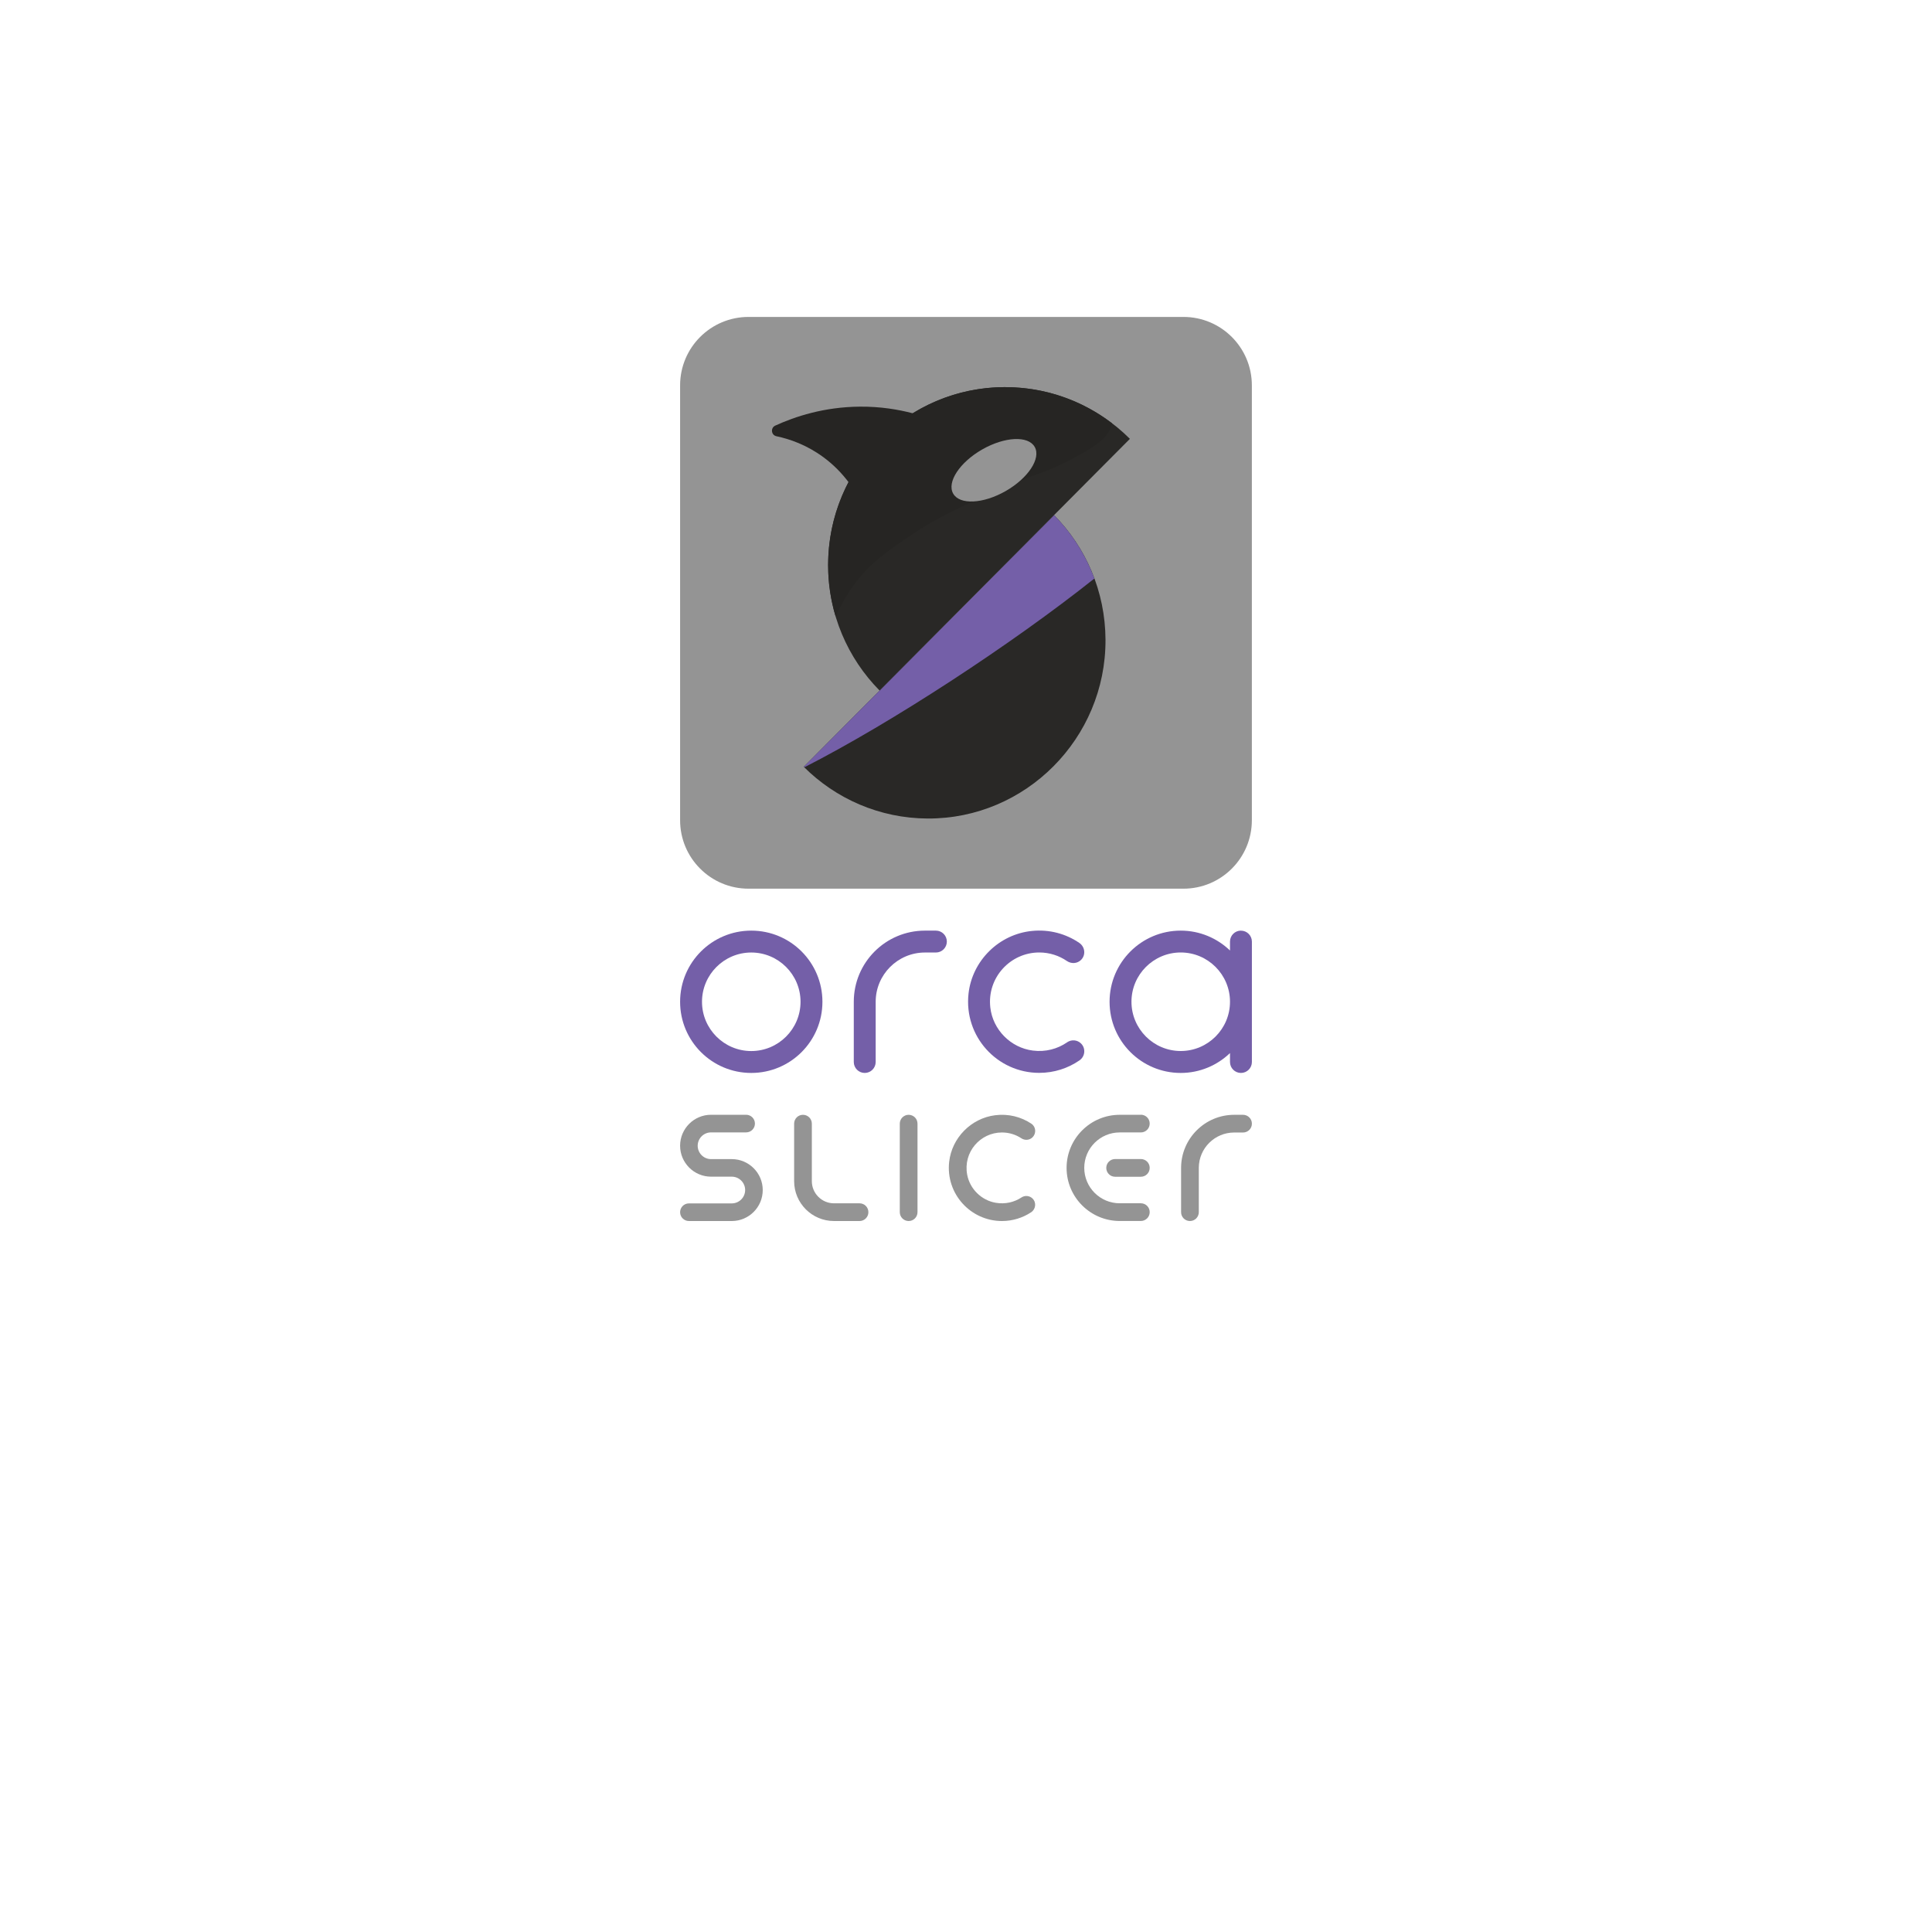
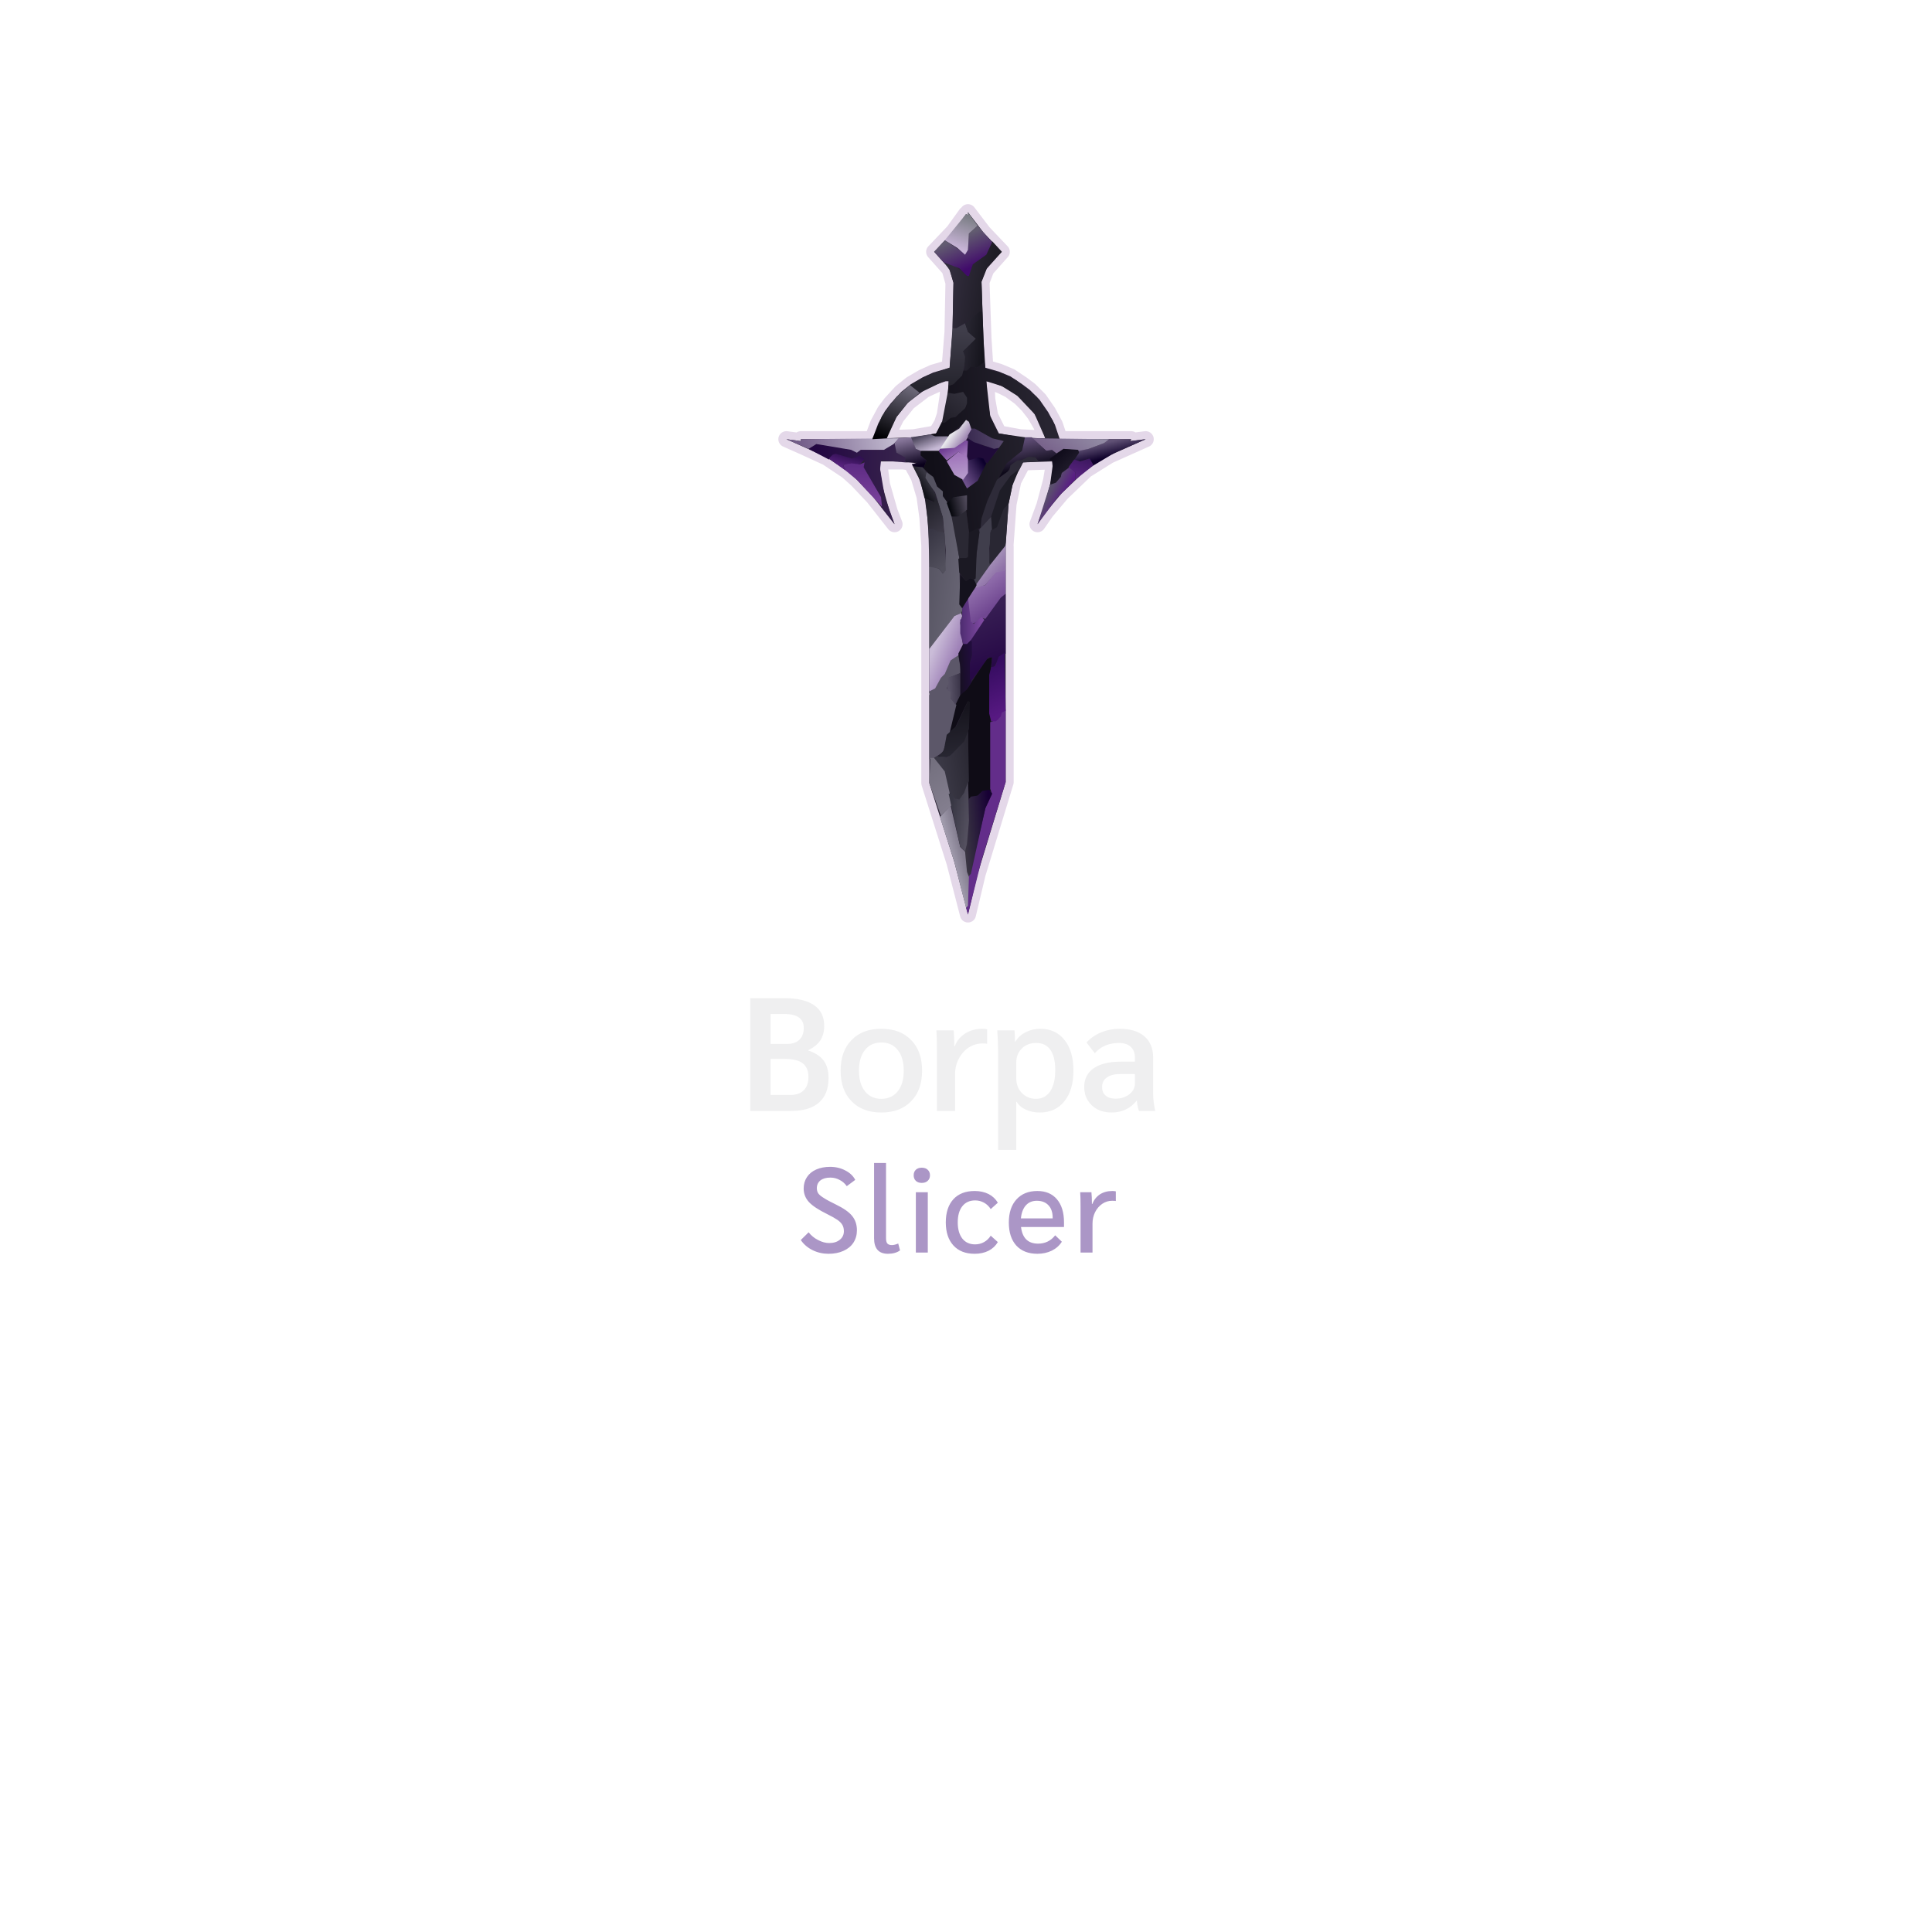
- <svg xmlns="http://www.w3.org/2000/svg" id="a" width="480" height="480" viewBox="0 0 480 480">
-   <g id="b">
-     <rect id="c" x="168.97" y="78.74" width="142.05" height="142.05" rx="17" ry="17" style="fill:#949494;" />
+ <svg xmlns="http://www.w3.org/2000/svg" width="480" height="480" viewBox="0 0 480 480">
+   <defs>
+     <linearGradient id="p0" gradientUnits="userSpaceOnUse" x1="546" y1="460" x2="301" y2="486">
+       <stop offset="0" style="stop-color:#282531" />
+       <stop offset="1" style="stop-color:#110F18" />
+     </linearGradient>
+     <linearGradient id="p1" gradientUnits="userSpaceOnUse" x1="365" y1="765" x2="284" y2="753">
+       <stop offset="0" style="stop-color:#666372" />
+       <stop offset="1" style="stop-color:#545260" />
+     </linearGradient>
+     <linearGradient id="p2" gradientUnits="userSpaceOnUse" x1="344" y1="156" x2="422" y2="169">
+       <stop offset="0" style="stop-color:#312C3C" />
+       <stop offset="1" style="stop-color:#1F1D26" />
+     </linearGradient>
+     <linearGradient id="p3" gradientUnits="userSpaceOnUse" x1="403" y1="833" x2="445" y2="938">
+       <stop offset="0" style="stop-color:#371E53" />
+       <stop offset="1" style="stop-color:#270947" />
+     </linearGradient>
+     <linearGradient id="p4" gradientUnits="userSpaceOnUse" x1="237" y1="527" x2="68" y2="528">
+       <stop offset="0" style="stop-color:#37234C" />
+       <stop offset="1" style="stop-color:#230742" />
+     </linearGradient>
+     <linearGradient id="p5" gradientUnits="userSpaceOnUse" x1="342" y1="370" x2="342" y2="248">
+       <stop offset="0" style="stop-color:#25242D" />
+       <stop offset="1" style="stop-color:#403E4B" />
+     </linearGradient>
+     <linearGradient id="p6" gradientUnits="userSpaceOnUse" x1="311" y1="905" x2="355" y2="923">
+       <stop offset="0" style="stop-color:#CABCD8" />
+       <stop offset="1" style="stop-color:#9F82B8" />
+     </linearGradient>
+     <linearGradient id="p7" gradientUnits="userSpaceOnUse" x1="363" y1="58" x2="390" y2="119">
+       <stop offset="0" style="stop-color:#625C70" />
+       <stop offset="1" style="stop-color:#410B6B" />
+     </linearGradient>
+     <linearGradient id="p8" gradientUnits="userSpaceOnUse" x1="404" y1="783" x2="435" y2="824">
+       <stop offset="0" style="stop-color:#8E6BAA" />
+       <stop offset="1" style="stop-color:#704791" />
+     </linearGradient>
+     <linearGradient id="p9" gradientUnits="userSpaceOnUse" x1="327" y1="1165" x2="388" y2="1153">
+       <stop offset="0" style="stop-color:#3A3845" />
+       <stop offset="1" style="stop-color:#2A2833" />
+     </linearGradient>
+     <linearGradient id="p10" gradientUnits="userSpaceOnUse" x1="371" y1="1277" x2="427" y2="1272">
+       <stop offset="0" style="stop-color:#393542" />
+       <stop offset="1" style="stop-color:#170035" />
+     </linearGradient>
+     <linearGradient id="p11" gradientUnits="userSpaceOnUse" x1="345" y1="1332" x2="367" y2="1326">
+       <stop offset="0" style="stop-color:#A09BAC" />
+       <stop offset="1" style="stop-color:#837D8F" />
+     </linearGradient>
+     <linearGradient id="p12" gradientUnits="userSpaceOnUse" x1="464" y1="1039" x2="420" y2="944">
+       <stop offset="0" style="stop-color:#571982" />
+       <stop offset="1" style="stop-color:#350C60" />
+     </linearGradient>
+     <linearGradient id="p13" gradientUnits="userSpaceOnUse" x1="220" y1="467" x2="34" y2="506">
+       <stop offset="0" style="stop-color:#C0B8CE" />
+       <stop offset="1" style="stop-color:#725C88" />
+     </linearGradient>
+     <linearGradient id="p14" gradientUnits="userSpaceOnUse" x1="376" y1="273" x2="414" y2="278">
+       <stop offset="0" style="stop-color:#26242F" />
+       <stop offset="1" style="stop-color:#15141C" />
+     </linearGradient>
+     <linearGradient id="p15" gradientUnits="userSpaceOnUse" x1="250" y1="367" x2="204" y2="474">
+       <stop offset="0" style="stop-color:#6A6676" />
+       <stop offset="1" style="stop-color:#000003" />
+     </linearGradient>
+     <linearGradient id="p16" gradientUnits="userSpaceOnUse" x1="348" y1="1232" x2="291" y2="1156">
+       <stop offset="0" style="stop-color:#837E8E" />
+       <stop offset="1" style="stop-color:#74707F" />
+     </linearGradient>
+     <linearGradient id="p17" gradientUnits="userSpaceOnUse" x1="660" y1="484" x2="667" y2="515">
+       <stop offset="0" style="stop-color:#605175" />
+       <stop offset="1" style="stop-color:#0E002A" />
+     </linearGradient>
+     <linearGradient id="p18" gradientUnits="userSpaceOnUse" x1="384" y1="1260" x2="342" y2="1253">
+       <stop offset="0" style="stop-color:#54505F" />
+       <stop offset="1" style="stop-color:#373643" />
+     </linearGradient>
+     <linearGradient id="p19" gradientUnits="userSpaceOnUse" x1="614" y1="449" x2="566" y2="513">
+       <stop offset="0" style="stop-color:#9189A3" />
+       <stop offset="1" style="stop-color:#79648C" />
+     </linearGradient>
+     <linearGradient id="p20" gradientUnits="userSpaceOnUse" x1="361" y1="1128" x2="353" y2="1033">
+       <stop offset="0" style="stop-color:#272631" />
+       <stop offset="1" style="stop-color:#16141D" />
+     </linearGradient>
+     <linearGradient id="p21" gradientUnits="userSpaceOnUse" x1="341" y1="730" x2="291" y2="679">
+       <stop offset="0" style="stop-color:#52505D" />
+       <stop offset="1" style="stop-color:#383644" />
+     </linearGradient>
+     <linearGradient id="p22" gradientUnits="userSpaceOnUse" x1="504" y1="477" x2="515" y2="533">
+       <stop offset="0" style="stop-color:#5D4B73" />
+       <stop offset="1" style="stop-color:#0E0A1A" />
+     </linearGradient>
+     <linearGradient id="p23" gradientUnits="userSpaceOnUse" x1="380" y1="16" x2="358" y2="80">
+       <stop offset="0" style="stop-color:#7D7F87" />
+       <stop offset="1" style="stop-color:#C8B4D7" />
+     </linearGradient>
+     <linearGradient id="p24" gradientUnits="userSpaceOnUse" x1="582" y1="589" x2="554" y2="574">
+       <stop offset="0" style="stop-color:#591C84" />
+       <stop offset="1" style="stop-color:#5A4F6D" />
+     </linearGradient>
+     <linearGradient id="p25" gradientUnits="userSpaceOnUse" x1="253" y1="474" x2="267" y2="533">
+       <stop offset="0" style="stop-color:#89789C" />
+       <stop offset="1" style="stop-color:#09001B" />
+     </linearGradient>
+     <linearGradient id="p26" gradientUnits="userSpaceOnUse" x1="586" y1="537" x2="561" y2="512">
+       <stop offset="0" style="stop-color:#1E1A29" />
+       <stop offset="1" style="stop-color:#100C1B" />
+     </linearGradient>
+     <linearGradient id="p27" gradientUnits="userSpaceOnUse" x1="163" y1="604" x2="163" y2="528">
+       <stop offset="0" style="stop-color:#78419A" />
+       <stop offset="1" style="stop-color:#5E2B84" />
+     </linearGradient>
+     <linearGradient id="p28" gradientUnits="userSpaceOnUse" x1="388" y1="945" x2="363" y2="947">
+       <stop offset="0" style="stop-color:#210D3C" />
+       <stop offset="1" style="stop-color:#170F24" />
+     </linearGradient>
+     <linearGradient id="p29" gradientUnits="userSpaceOnUse" x1="369" y1="385" x2="333" y2="433">
+       <stop offset="0" style="stop-color:#312F3A" />
+       <stop offset="1" style="stop-color:#22202A" />
+     </linearGradient>
+     <linearGradient id="p30" gradientUnits="userSpaceOnUse" x1="407" y1="860" x2="367" y2="860">
+       <stop offset="0" style="stop-color:#7D48A0" />
+       <stop offset="1" style="stop-color:#502E73" />
+     </linearGradient>
+     <linearGradient id="p31" gradientUnits="userSpaceOnUse" x1="331" y1="658" x2="291" y2="610">
+       <stop offset="0" style="stop-color:#3B3845" />
+       <stop offset="1" style="stop-color:#212029" />
+     </linearGradient>
+     <linearGradient id="p32" gradientUnits="userSpaceOnUse" x1="305" y1="498" x2="292" y2="465">
+       <stop offset="0" style="stop-color:#C6B9D5" />
+       <stop offset="1" style="stop-color:#4B455B" />
+     </linearGradient>
+     <linearGradient id="p33" gradientUnits="userSpaceOnUse" x1="426" y1="733" x2="446" y2="752">
+       <stop offset="0" style="stop-color:#A28DB6" />
+       <stop offset="1" style="stop-color:#8F71A8" />
+     </linearGradient>
+     <linearGradient id="p34" gradientUnits="userSpaceOnUse" x1="348" y1="463" x2="371" y2="480">
+       <stop offset="0" style="stop-color:#E8E8EC" />
+       <stop offset="1" style="stop-color:#9F87B3" />
+     </linearGradient>
+     <linearGradient id="p35" gradientUnits="userSpaceOnUse" x1="369" y1="557" x2="415" y2="529">
+       <stop offset="0" style="stop-color:#6E518B" />
+       <stop offset="1" style="stop-color:#0D002D" />
+     </linearGradient>
+     <linearGradient id="p36" gradientUnits="userSpaceOnUse" x1="366" y1="554" x2="358" y2="509">
+       <stop offset="0" style="stop-color:#B59ACB" />
+       <stop offset="1" style="stop-color:#A075BB" />
+     </linearGradient>
+     <linearGradient id="p37" gradientUnits="userSpaceOnUse" x1="446" y1="474" x2="385" y2="479">
+       <stop offset="0" style="stop-color:#544669" />
+       <stop offset="1" style="stop-color:#3B2C52" />
+     </linearGradient>
+     <linearGradient id="p38" gradientUnits="userSpaceOnUse" x1="303" y1="562" x2="282" y2="577">
+       <stop offset="0" style="stop-color:#383642" />
+       <stop offset="1" style="stop-color:#121219" />
+     </linearGradient>
+     <linearGradient id="p39" gradientUnits="userSpaceOnUse" x1="379" y1="609" x2="342" y2="618">
+       <stop offset="0" style="stop-color:#504A5B" />
+       <stop offset="1" style="stop-color:#07080E" />
+     </linearGradient>
+     <linearGradient id="p40" gradientUnits="userSpaceOnUse" x1="341" y1="990" x2="364" y2="989">
+       <stop offset="0" style="stop-color:#595367" />
+       <stop offset="1" style="stop-color:#3B3549" />
+     </linearGradient>
+     <linearGradient id="p41" gradientUnits="userSpaceOnUse" x1="607" y1="554" x2="620" y2="516">
+       <stop offset="0" style="stop-color:#58237F" />
+       <stop offset="1" style="stop-color:#3E1861" />
+     </linearGradient>
+     <linearGradient id="p42" gradientUnits="userSpaceOnUse" x1="361" y1="515" x2="346" y2="488">
+       <stop offset="0" style="stop-color:#A177BB" />
+       <stop offset="1" style="stop-color:#6F3E94" />
+     </linearGradient>
+     <linearGradient id="p43" gradientUnits="userSpaceOnUse" x1="123" y1="534" x2="130" y2="508">
+       <stop offset="0" style="stop-color:#592280" />
+       <stop offset="1" style="stop-color:#311052" />
+     </linearGradient>
+   </defs>
+   <g transform="matrix(0.12 0 0 0.12 194.89 52)">
+     <path d="M380,6 380,12 376,10 350,46 310,88 342,124 350,152 348,254 342,328 308,338 286,348 262,362 242,378 220,402 208,418 194,444 182,476 34,476 34,480 4,476 40,492 88,514 130,542 150,560 184,596 228,652 218,626 202,570 198,538 198,522 246,522 276,526 264,528 278,554 290,594 296,638 300,696 300,1002 302,1002 300,1006 300,1188 352,1352 380,1460 400,1376 458,1186 458,698 456,694 458,692 464,610 474,562 494,524 554,522 556,538 552,562 538,614 524,652 542,626 574,588 624,540 672,510 748,476 716,480 718,476 570,476 560,446 546,420 528,394 508,374 492,362 468,346 444,336 416,328 412,266 408,150 418,124 450,88 412,48ZM418,356 426,356 450,366 466,374 488,390 504,406 518,424 532,448 540,474 526,474 488,472 444,464 426,428 420,394ZM340,356 338,386 332,426 326,444 314,464 268,472 210,474 232,430 256,400 290,374 316,362 334,356Z" style="fill:#E4D8E9;fill-rule:evenodd;stroke:#E4D8E9;stroke-width:33.25;stroke-linejoin:round" />
+     <path d="M380,6 380,12 376,10 350,46 310,88 342,124 350,152 348,254 342,328 308,338 286,348 262,362 242,378 220,402 208,418 194,444 182,476 34,476 34,480 4,476 40,492 88,514 130,542 150,560 184,596 228,652 218,626 202,570 198,538 198,522 246,522 276,526 264,528 278,554 290,594 296,638 300,696 300,1002 302,1002 300,1006 300,1188 352,1352 380,1460 400,1376 458,1186 458,698 456,694 458,692 464,610 474,562 494,524 554,522 556,538 552,562 538,614 524,652 542,626 574,588 624,540 672,510 748,476 716,480 718,476 570,476 560,446 546,420 528,394 508,374 492,362 468,346 444,336 416,328 412,266 408,150 418,124 450,88 412,48ZM418,356 426,356 450,366 466,374 488,390 504,406 518,424 532,448 540,474 526,474 488,472 444,464 426,428 420,394ZM340,356 338,386 332,426 326,444 314,464 268,472 210,474 232,430 256,400 290,374 316,362 334,356Z" style="fill:#292133;fill-rule:evenodd" />
+     <path d="M414,314 398,328 386,324 378,332 372,332 350,362 340,364 338,382 352,384 370,380 376,390 376,408 354,430 344,430 332,440 326,440 314,464 302,466 312,472 338,470 378,438 388,454 398,456 430,476 452,478 438,504 416,526 400,562 378,576 370,560 354,550 338,520 320,498 286,498 280,504 282,510 294,520 288,536 310,558 316,574 326,584 328,594 338,608 350,598 378,594 376,622 382,670 406,660 422,604 440,564 462,526 490,504 498,488 498,472 442,464 426,428 418,356 450,366 482,386 518,424 540,474 568,474 556,438 522,388 480,354 452,340 416,330Z" style="fill:url(#p0);fill-rule:evenodd" />
+     <path d="M430,926 418,932 380,990 362,1006 350,1036 340,1074 342,1082 354,1072 380,1018 380,1188 382,1220 400,1214 410,1206 428,1204 426,964Z" style="fill:#0F0C16;fill-rule:evenodd" />
+     <path d="M294,544 290,556 312,586 328,638 334,706 332,748 328,754 320,744 300,738 300,910 352,842 366,836 370,826 364,818 362,722 352,654 338,608 328,594 328,584 316,574 308,554Z" style="fill:url(#p1);fill-rule:evenodd" />
+     <path d="M458,1036 448,1042 442,1056 426,1062 426,1200 430,1210 416,1240 384,1376 380,1384 380,1424 376,1446 380,1460 408,1348 458,1186Z" style="fill:#632D8A;fill-rule:evenodd" />
+     <path d="M430,66 416,94 388,114 380,138 352,116 330,108 342,126 350,152 348,246 360,244 404,214 410,212 408,150 420,120 450,88Z" style="fill:url(#p2);fill-rule:evenodd" />
+     <path d="M458,796 446,804 386,890 388,924 384,938 382,972 386,978 422,928 430,928 428,946 432,950 446,926 458,920Z" style="fill:url(#p3);fill-rule:evenodd" />
+     <path d="M360,922 342,934 330,962 322,970 310,992 300,996 300,1138 310,1136 328,1124 342,1084 356,1026 344,1012 346,1000 336,992 342,980 340,970 366,960Z" style="fill:#5C5769;fill-rule:evenodd" />
+     <path d="M228,652 208,596 198,538 200,520 250,524 252,514 232,504 228,484 198,498 158,498 150,502 138,496 66,486 50,496 92,518 102,508 140,516 156,512 166,518 164,534 198,596 200,616Z" style="fill:url(#p4);fill-rule:evenodd" />
+     <path d="M374,236 356,246 348,246 342,328 296,344 260,364 280,380 330,356 340,354 340,366 350,362 368,344 376,310 370,294 398,268 390,258 380,254Z" style="fill:url(#p5);fill-rule:evenodd" />
+     <path d="M366,836 352,842 300,910 300,998 312,992 324,970 332,962 344,934 362,922 370,906 364,856 368,842Z" style="fill:url(#p6);fill-rule:evenodd" />
+     <path d="M400,34 382,50 380,84 374,92 332,64 310,88 330,110 362,122 378,138 382,138 390,114 418,94 430,68Z" style="fill:url(#p7);fill-rule:evenodd" />
+     <path d="M458,746 438,750 416,778 396,782 380,804 380,836 384,852 388,858 400,854 408,846 416,848 448,804 458,796Z" style="fill:url(#p8);fill-rule:evenodd" />
+     <path d="M380,1076 370,1102 346,1128 336,1134 316,1132 310,1136 332,1166 340,1206 358,1224 362,1224 372,1210 382,1184Z" style="fill:url(#p9);fill-rule:evenodd" />
+     <path d="M424,1202 410,1204 400,1214 386,1216 380,1224 378,1314 374,1328 376,1372 380,1382 386,1376 416,1240 430,1210Z" style="fill:url(#p10);fill-rule:evenodd" />
+     <path d="M344,1234 322,1258 352,1352 376,1446 380,1442 382,1382 378,1372 374,1330 364,1320Z" style="fill:url(#p11);fill-rule:evenodd" />
+     <path d="M456,918 444,926 436,946 428,948 424,964 424,1044 428,1060 438,1060 448,1050 450,1042 458,1038Z" style="fill:url(#p12);fill-rule:evenodd" />
+     <path d="M238,474 34,476 34,480 4,476 50,496 66,486 138,498 150,504 158,498 206,498 226,486Z" style="fill:url(#p13);fill-rule:evenodd" />
+     <path d="M410,212 404,212 374,236 380,254 396,268 370,294 374,304 372,334 378,334 386,326 398,328 414,316Z" style="fill:url(#p14);fill-rule:evenodd" />
+     <path d="M260,364 232,388 202,428 182,476 212,474 232,430 254,402 280,380Z" style="fill:url(#p15);fill-rule:evenodd" />
+     <path d="M302,1136 300,1188 324,1256 346,1234 342,1208 332,1164 310,1136Z" style="fill:url(#p16);fill-rule:evenodd" />
+     <path d="M748,476 714,480 718,476 670,476 662,484 630,496 610,498 600,518 612,522 630,516 640,530 684,504Z" style="fill:url(#p17);fill-rule:evenodd" />
+     <path d="M380,1186 372,1208 362,1222 354,1220 346,1210 340,1210 364,1320 374,1330 378,1314 382,1266Z" style="fill:url(#p18);fill-rule:evenodd" />
+     <path d="M428,636 404,662 392,766 396,778 426,736 424,702 430,664Z" style="fill:#403E4C;fill-rule:evenodd" />
+     <path d="M512,474 542,500 554,500 562,506 578,496 610,500 630,496 662,484 672,476Z" style="fill:url(#p19);fill-rule:evenodd" />
+     <path d="M380,1018 356,1070 336,1088 330,1120 318,1134 342,1132 372,1102 382,1076 384,1020Z" style="fill:url(#p20);fill-rule:evenodd" />
+     <path d="M298,660 300,740 320,744 328,754 334,748 332,672 330,668 318,666 308,660Z" style="fill:url(#p21);fill-rule:evenodd" />
+     <path d="M564,506 554,498 542,500 512,472 498,472 492,500 460,526 444,556 462,544 470,530 484,520 516,512 526,522 550,520Z" style="fill:url(#p22);fill-rule:evenodd" />
+     <path d="M400,660 378,672 378,720 366,720 360,724 362,752 376,770 384,764 394,766 396,764 398,710 404,668Z" style="fill:#1B1923;fill-rule:evenodd" />
+     <path d="M520,514 506,512 490,520 482,520 468,530 466,540 440,560 420,604 408,640 406,660 430,634 448,582 468,552 486,540 494,524 526,522Z" style="fill:#2E2B39;fill-rule:evenodd" />
+     <path d="M464,610 454,616 440,658 428,664 426,670 424,732 426,736 458,696Z" style="fill:#292733;fill-rule:evenodd" />
+     <path d="M380,6 380,12 376,10 332,64 358,80 374,94 380,84 382,50 400,34Z" style="fill:url(#p23);fill-rule:evenodd" />
+     <path d="M590,534 574,544 572,554 562,564 550,570 524,652 566,596 602,560 602,544Z" style="fill:url(#p24);fill-rule:evenodd" />
+     <path d="M236,474 228,484 232,504 250,514 250,524 276,524 264,528 266,532 288,536 294,520 282,510 282,500 272,496 264,472Z" style="fill:url(#p25);fill-rule:evenodd" />
+     <path d="M376,622 360,636 346,636 362,722 376,722 380,720 382,668Z" style="fill:#2A2833;fill-rule:evenodd" />
+     <path d="M608,498 578,496 550,516 550,520 554,520 556,526 550,570 562,566 572,554 574,546 590,534 610,504Z" style="fill:url(#p26);fill-rule:evenodd" />
+     <path d="M124,528 122,532 128,542 150,560 202,616 200,596 164,534 166,524 156,528 144,524Z" style="fill:url(#p27);fill-rule:evenodd" />
+     <path d="M486,538 468,552 446,582 428,636 430,664 440,658 454,620 464,610 472,572Z" style="fill:#1E1D27;fill-rule:evenodd" />
+     <path d="M386,892 378,898 370,900 360,920 364,944 364,1006 378,994 388,978 384,972 384,938 388,924 388,896Z" style="fill:url(#p28);fill-rule:evenodd" />
+     <path d="M370,378 352,382 338,380 326,442 332,442 344,432 354,430 374,412 378,402 378,390Z" style="fill:url(#p29);fill-rule:evenodd" />
+     <path d="M380,804 368,824 368,846 364,850 364,878 370,900 378,900 386,892 414,850 408,844 392,858 386,854Z" style="fill:url(#p30);fill-rule:evenodd" />
+     <path d="M292,598 298,660 306,660 318,668 330,668 328,638 316,600 314,598 306,606Z" style="fill:url(#p31);fill-rule:evenodd" />
+     <path d="M340,472 338,470 312,470 302,466 262,472 272,496 282,500 320,500Z" style="fill:url(#p32);fill-rule:evenodd" />
+     <path d="M458,696 426,736 396,778 396,784 416,778 438,752 458,748Z" style="fill:url(#p33);fill-rule:evenodd" />
+     <path d="M378,514 380,520 408,516 420,526 444,494 414,490 380,474 378,476Z" style="fill:#1F0B39;fill-rule:evenodd" />
+     <path d="M382,440 376,436 362,454 342,466 322,496 352,496 376,478 388,458Z" style="fill:url(#p34);fill-rule:evenodd" />
+     <path d="M412,516 402,514 380,520 378,546 368,560 378,578 400,562 418,526Z" style="fill:url(#p35);fill-rule:evenodd" />
+     <path d="M360,502 336,522 352,550 370,560 380,546 380,518 378,512Z" style="fill:url(#p36);fill-rule:evenodd" />
+     <path d="M380,468 380,474 392,482 434,496 444,494 454,480 430,474 394,454 388,454Z" style="fill:url(#p37);fill-rule:evenodd" />
+     <path d="M364,756 362,818 368,826 398,778 392,766 384,764 376,770Z" style="fill:#14121D;fill-rule:evenodd" />
+     <path d="M266,532 282,564 290,598 310,606 314,592 292,556 294,544 286,534Z" style="fill:url(#p38);fill-rule:evenodd" />
+     <path d="M378,592 350,596 336,608 346,636 360,636 378,622Z" style="fill:url(#p39);fill-rule:evenodd" />
+     <path d="M364,960 338,970 340,980 336,994 344,1000 344,1012 354,1026 364,1006Z" style="fill:url(#p40);fill-rule:evenodd" />
+     <path d="M632,516 612,522 600,518 588,534 602,544 602,560 640,530Z" style="fill:url(#p41);fill-rule:evenodd" />
+     <path d="M380,480 376,478 352,494 322,496 320,502 336,520 360,502 378,514Z" style="fill:url(#p42);fill-rule:evenodd" />
+     <path d="M92,516 128,542 122,532 124,528 138,526 156,528 166,518 156,510 140,516 106,506 100,508Z" style="fill:url(#p43);fill-rule:evenodd" />
  </g>
-   <path d="M225.75,276.97c-1.21,0-2.2.98-2.2,2.2v21.99c0,1.21.98,2.2,2.2,2.2s2.2-.98,2.2-2.2v-21.99c0-1.21-.98-2.2-2.2-2.2Z" style="fill:#949494;" />
-   <path d="M283.44,276.97h-5.26c-7.27,0-13.19,5.92-13.19,13.19s5.92,13.19,13.19,13.19h5.26c1.21,0,2.2-.98,2.2-2.2s-.98-2.2-2.2-2.2h-5.26c-4.85,0-8.8-3.95-8.8-8.8s3.95-8.8,8.8-8.8h5.26c1.21,0,2.2-.98,2.2-2.2s-.98-2.2-2.2-2.2Z" style="fill:#949494;" />
-   <path d="M283.44,287.96h-6.39c-1.21,0-2.2.98-2.2,2.2s.98,2.2,2.2,2.2h6.39c1.21,0,2.2-.98,2.2-2.2s-.98-2.2-2.2-2.2Z" style="fill:#949494;" />
-   <path d="M181.81,303.36h-10.65c-1.21,0-2.19-.98-2.19-2.19s.98-2.19,2.19-2.19h10.65c1.83,0,3.32-1.49,3.32-3.32s-1.49-3.32-3.32-3.32h-5.15c-4.24,0-7.69-3.45-7.69-7.69s3.45-7.69,7.69-7.69h8.71c1.21,0,2.19.98,2.19,2.19s-.98,2.19-2.19,2.19h-8.71c-1.83,0-3.32,1.49-3.32,3.32s1.49,3.32,3.32,3.32h5.15c4.24,0,7.69,3.45,7.69,7.69s-3.45,7.69-7.69,7.69Z" style="fill:#949494;" />
-   <g id="d">
-     <path id="e" d="M199.69,190.51c7.91,7.9,18.79,12.8,30.81,12.85,24.33.1,44.25-19.93,44.16-44.4-.05-12.09-4.92-23.03-12.78-30.98l-62.19,62.53Z" style="fill:#292826;" />
-   </g>
-   <g id="f">
-     <path id="g" d="M261.88,127.98l-62.19,62.53s.09.09.13.13c21.79-11.11,51.62-30.64,72.08-46.91-2.21-5.96-5.66-11.32-10.03-15.75" style="fill:#745FA8;" />
-   </g>
-   <g id="h">
-     <path id="i" d="M249.72,96.18c-24.29,0-43.97,19.8-43.97,44.22,0,12.16,4.88,23.17,12.78,31.16l62.19-62.53c-7.95-7.94-18.9-12.85-30.99-12.85" style="fill:#292826;" />
-   </g>
-   <g id="j">
-     <path id="k" d="M249.72,96.18c-8.41,0-16.27,2.38-22.95,6.5-3.58-.94-8.02-1.69-13.12-1.65-8.89.06-16.12,2.46-21.04,4.71-1.22.56-1.02,2.37.29,2.64,3.23.68,7.49,2.12,11.7,5.23,2.66,1.96,4.68,4.14,6.21,6.17-3.23,6.16-5.07,13.17-5.07,20.62,0,4.44.65,8.73,1.87,12.78,1.86-4.12,3.81-6.88,4.44-7.74,4.04-5.55,8.31-8.44,14.62-12.7,4.65-3.14,11.1-6.83,29.65-14.45,0,0,5.8-1.63,13.58-6.26,3.1-1.84,5.46-3.58,6.21-6.31.05-.19.1-.38.14-.57-7.38-5.62-16.57-8.96-26.53-8.96" style="fill:#262523;" />
-   </g>
-   <g id="l">
-     <path id="m" d="M257.07,111.04c1.61,2.85-1.62,7.76-7.21,10.96-5.6,3.2-11.44,3.48-13.05.63-1.61-2.85,1.62-7.76,7.21-10.96,5.6-3.2,11.44-3.48,13.05-.63" style="fill:#949494;" />
-   </g>
-   <path d="M253.77,297.51c-1.78,1.17-4,1.72-6.36,1.32-3.57-.6-6.46-3.44-7.12-7-1.03-5.58,3.24-10.47,8.64-10.47,1.78,0,3.44.53,4.83,1.45.88.58,2.04.48,2.78-.26h0c.97-.97.84-2.6-.29-3.36-2.53-1.7-5.68-2.54-9.04-2.11-5.94.76-10.71,5.6-11.39,11.55-.9,7.96,5.33,14.73,13.11,14.73,2.67,0,5.15-.8,7.23-2.16,1.18-.78,1.38-2.42.38-3.42h0c-.74-.74-1.9-.85-2.77-.27Z" style="fill:#949494;" />
-   <path d="M213.55,298.96h-6.35c-3.03,0-5.5-2.47-5.5-5.5v-14.29c0-1.21-.98-2.2-2.2-2.2s-2.2.98-2.2,2.2v14.29c0,5.46,4.44,9.9,9.9,9.9h6.35c1.21,0,2.2-.98,2.2-2.2s-.98-2.2-2.2-2.2Z" style="fill:#949494;" />
-   <path d="M308.83,281.37h-2.2c-4.82,0-8.75,3.9-8.79,8.72v11.07c0,1.21-.98,2.2-2.2,2.2s-2.2-.98-2.2-2.2v-11.07c.04-7.24,5.94-13.12,13.19-13.12h2.2c1.21,0,2.2.98,2.2,2.2s-.98,2.2-2.2,2.2Z" style="fill:#949494;" />
-   <path d="M186.65,236.65c6.75,0,12.24,5.49,12.24,12.24s-5.49,12.24-12.24,12.24-12.24-5.49-12.24-12.24,5.49-12.24,12.24-12.24M186.65,231.21c-9.76,0-17.68,7.91-17.68,17.68s7.91,17.68,17.68,17.68,17.68-7.91,17.68-17.68-7.91-17.68-17.68-17.68h0Z" style="fill:#745FA8;" />
-   <path d="M308.31,231.21c-1.5,0-2.72,1.22-2.72,2.72v2.22c-3.18-3.05-7.48-4.94-12.24-4.94-9.76,0-17.68,7.91-17.68,17.68s7.91,17.68,17.68,17.68c4.75,0,9.06-1.89,12.24-4.94v2.22c0,1.5,1.22,2.72,2.72,2.72s2.72-1.22,2.72-2.72v-29.91c0-1.5-1.22-2.72-2.72-2.72ZM293.35,261.12c-6.75,0-12.24-5.49-12.24-12.24s5.49-12.24,12.24-12.24,12.24,5.49,12.24,12.24-5.49,12.24-12.24,12.24Z" style="fill:#745FA8;" />
-   <path d="M232.52,231.21h-2.72c-9.76,0-17.68,7.91-17.68,17.68v14.96c0,1.5,1.22,2.72,2.72,2.72s2.72-1.22,2.72-2.72v-14.96c0-6.75,5.49-12.24,12.24-12.24h0s2.72,0,2.72,0c1.5,0,2.72-1.22,2.72-2.72s-1.22-2.72-2.72-2.72Z" style="fill:#745FA8;" />
-   <path d="M265.11,258.97c-2.37,1.63-5.34,2.45-8.51,2.04-5.51-.7-9.94-5.19-10.56-10.71-.84-7.38,4.94-13.66,12.16-13.66,2.55,0,4.91.78,6.87,2.12,1.1.75,2.57.67,3.52-.28h0c1.22-1.22.99-3.23-.43-4.21-3.29-2.25-7.39-3.42-11.77-2.98-8.19.81-14.84,7.37-15.76,15.55-1.19,10.67,7.13,19.71,17.56,19.71,3.71,0,7.15-1.14,10-3.1,1.41-.97,1.61-2.98.4-4.19h0c-.93-.93-2.39-1.05-3.48-.3Z" style="fill:#745FA8;" />
+   <path transform="matrix(0.04 0 0 0.04 183.49 276)" d="M73 -700H286Q407 -700 470 -656Q532 -613 532 -528Q532 -475 508 -438Q484 -402 433 -377V-375Q499 -353 529 -312Q559 -271 559 -204Q559 -104 500 -52Q441 0 328 0H73ZM302 -416Q351 -416 378 -442Q405 -468 405 -515Q405 -559 375 -580Q345 -602 282 -602H199V-416ZM322 -99Q376 -99 405 -128Q434 -157 434 -211Q434 -269 398 -296Q363 -323 286 -323H199V-99ZM634 -250Q634 -371 702 -440Q769 -510 887 -510Q1005 -510 1072 -440Q1140 -371 1140 -250Q1140 -129 1072 -60Q1005 10 887 10Q769 10 702 -60Q634 -129 634 -250ZM1026 -250Q1026 -332 989 -378Q952 -425 887 -425Q822 -425 785 -378Q748 -332 748 -250Q748 -168 785 -122Q822 -75 887 -75Q952 -75 989 -122Q1026 -168 1026 -250ZM1232 -378Q1232 -463 1229 -500H1336Q1340 -461 1340 -412V-402H1343Q1362 -452 1408 -481Q1454 -510 1514 -510Q1532 -510 1544 -507V-417Q1534 -419 1517 -419Q1470 -419 1430 -394Q1391 -368 1368 -324Q1345 -280 1345 -229V0H1232ZM1612 -370Q1612 -430 1607 -500H1714Q1717 -467 1717 -430H1719Q1742 -468 1784 -489Q1825 -510 1874 -510Q1970 -510 2025 -440Q2080 -371 2080 -250Q2080 -129 2024 -60Q1968 10 1871 10Q1822 10 1784 -8Q1746 -25 1728 -56H1725V242H1612ZM1967 -253Q1967 -336 1937 -379Q1907 -422 1849 -422Q1794 -422 1760 -388Q1725 -354 1725 -301V-202Q1725 -147 1760 -111Q1795 -75 1848 -75Q1904 -75 1936 -122Q1967 -169 1967 -253ZM2147 -148Q2147 -224 2206 -265Q2266 -306 2375 -306H2462V-329Q2462 -374 2436 -398Q2410 -422 2363 -422Q2318 -422 2278 -406Q2239 -389 2213 -358L2161 -425Q2199 -466 2253 -488Q2307 -510 2367 -510Q2465 -510 2520 -464Q2575 -417 2575 -333V-103Q2575 -82 2579 -52Q2583 -23 2588 0H2487Q2478 -21 2474 -63H2472Q2414 10 2316 10Q2267 10 2228 -10Q2190 -31 2168 -67Q2147 -103 2147 -148ZM2462 -171V-229H2372Q2317 -229 2288 -208Q2258 -187 2258 -148Q2258 -114 2280 -95Q2302 -76 2342 -76Q2393 -76 2428 -104Q2462 -131 2462 -171Z" style="fill:#EFEFF0" />
+   <path transform="matrix(0.03 0 0 0.03 197.9 311.2)" d="M35 -104 100 -168Q131 -128 178 -104Q226 -79 270 -79Q325 -79 358 -106Q392 -133 392 -177Q392 -207 380 -228Q369 -249 340 -270Q311 -290 255 -318Q147 -371 103 -418Q59 -466 59 -531Q59 -584 86 -625Q113 -666 163 -688Q213 -710 278 -710Q348 -710 404 -680Q461 -651 486 -602L416 -550Q392 -584 356 -602Q321 -621 280 -621Q228 -621 198 -598Q168 -574 168 -533Q168 -508 180 -490Q193 -472 226 -452Q258 -431 326 -398Q421 -352 460 -304Q500 -255 500 -185Q500 -127 471 -82Q442 -38 388 -14Q335 10 265 10Q194 10 133 -20Q72 -50 35 -104ZM642 -119V-742H741V-119Q741 -88 752 -75Q764 -62 790 -62Q811 -62 842 -75L857 -18Q818 10 757 10Q700 10 671 -22Q642 -55 642 -119ZM970 -640Q970 -669 988 -686Q1006 -703 1037 -703Q1068 -703 1086 -686Q1105 -669 1105 -640Q1105 -611 1086 -594Q1068 -577 1037 -577Q1006 -577 988 -594Q970 -611 970 -640ZM988 -500H1087V0H988ZM1236 -250Q1236 -373 1299 -442Q1362 -510 1475 -510Q1540 -510 1590 -485Q1639 -460 1667 -413L1608 -360Q1587 -394 1553 -413Q1519 -432 1479 -432Q1411 -432 1373 -384Q1335 -336 1335 -250Q1335 -165 1373 -116Q1411 -68 1479 -68Q1519 -68 1553 -87Q1587 -106 1608 -140L1667 -87Q1639 -40 1590 -15Q1540 10 1475 10Q1362 10 1299 -59Q1236 -128 1236 -250ZM2215 -212H1859Q1867 -144 1902 -109Q1938 -74 2000 -74Q2088 -74 2142 -143L2197 -90Q2168 -43 2114 -16Q2060 10 1995 10Q1883 10 1820 -58Q1758 -127 1758 -249Q1758 -371 1821 -440Q1884 -510 1994 -510Q2098 -510 2156 -442Q2215 -373 2215 -250ZM2121 -290Q2121 -355 2086 -392Q2051 -429 1990 -429Q1933 -429 1899 -391Q1865 -353 1858 -283H2121ZM2352 -378Q2352 -463 2349 -500H2442Q2446 -460 2446 -412V-402H2449Q2469 -453 2512 -482Q2556 -510 2615 -510Q2631 -510 2644 -507V-427Q2637 -429 2613 -429Q2569 -429 2532 -404Q2494 -378 2472 -334Q2451 -291 2451 -239V0H2352Z" style="fill:#AB96C6" />
</svg>
